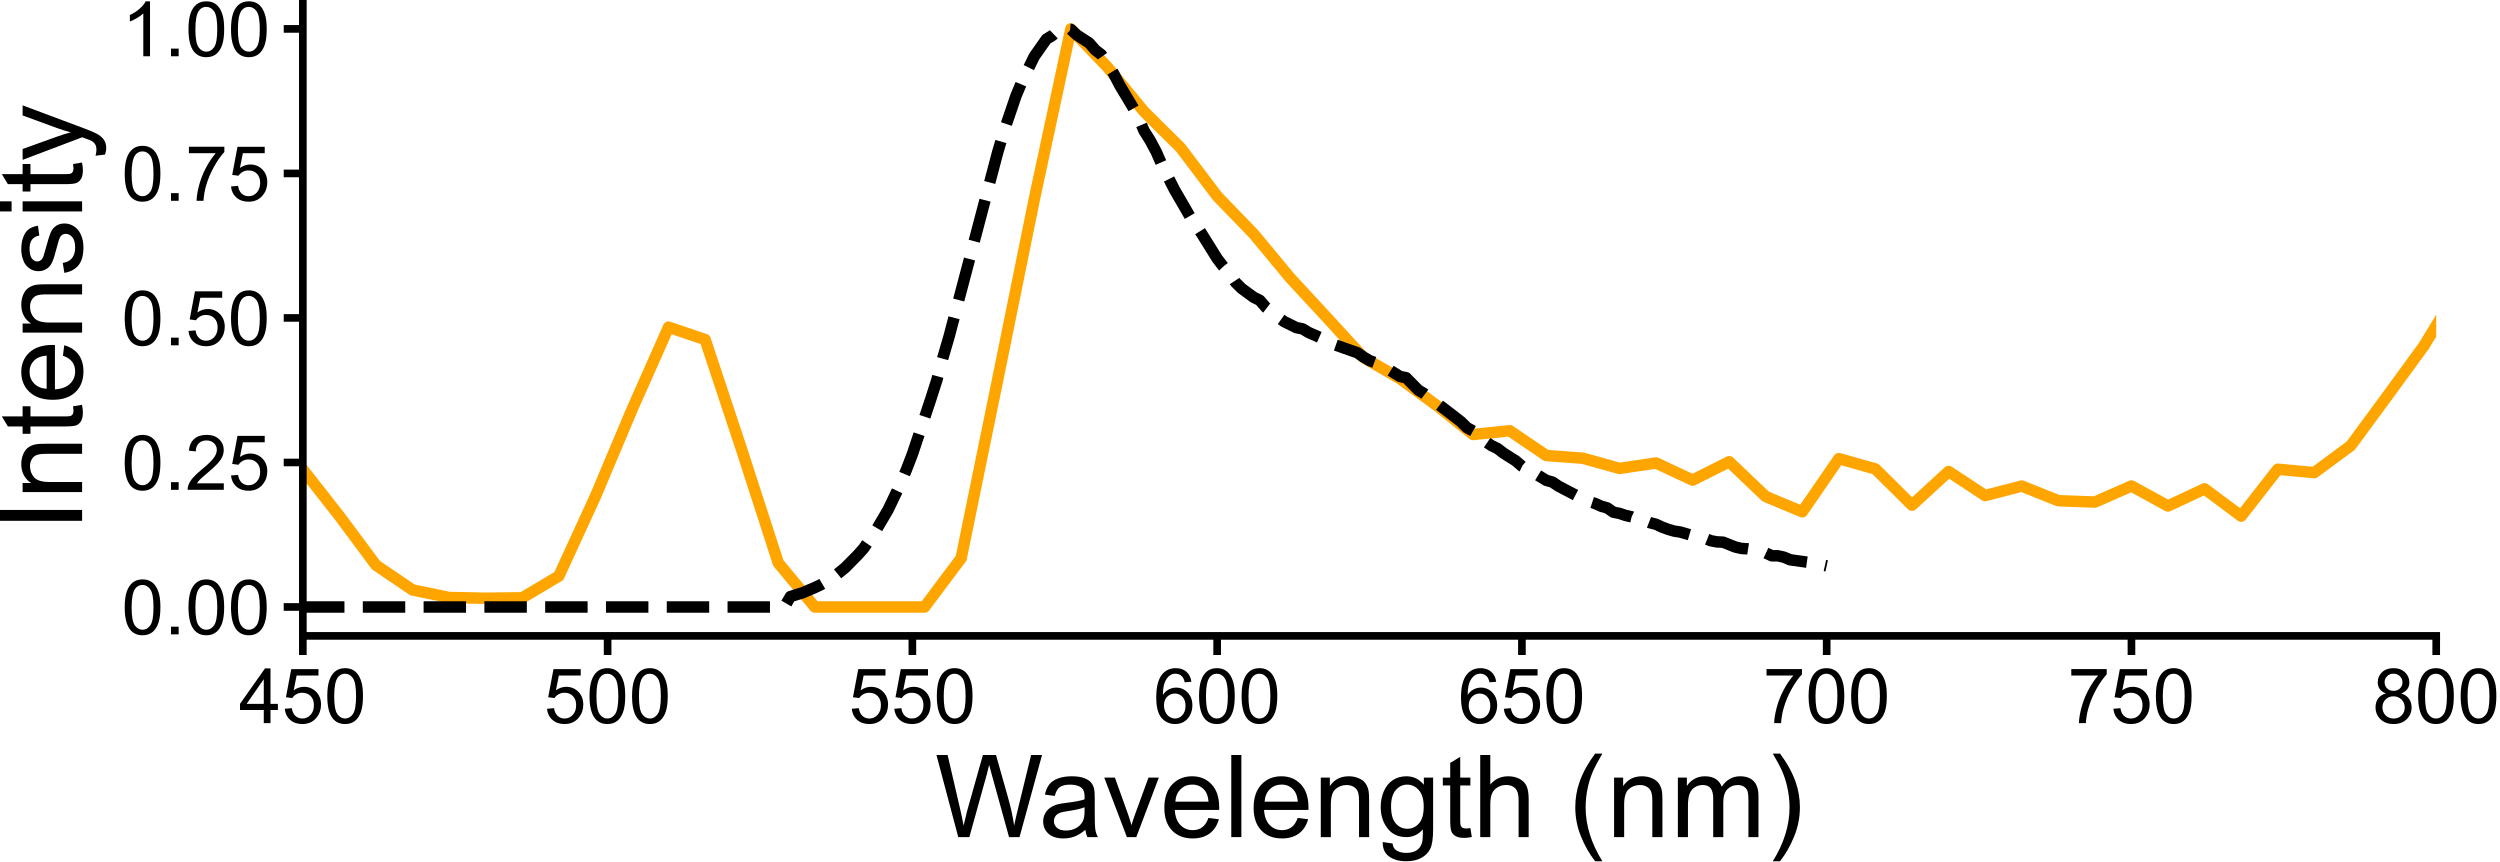
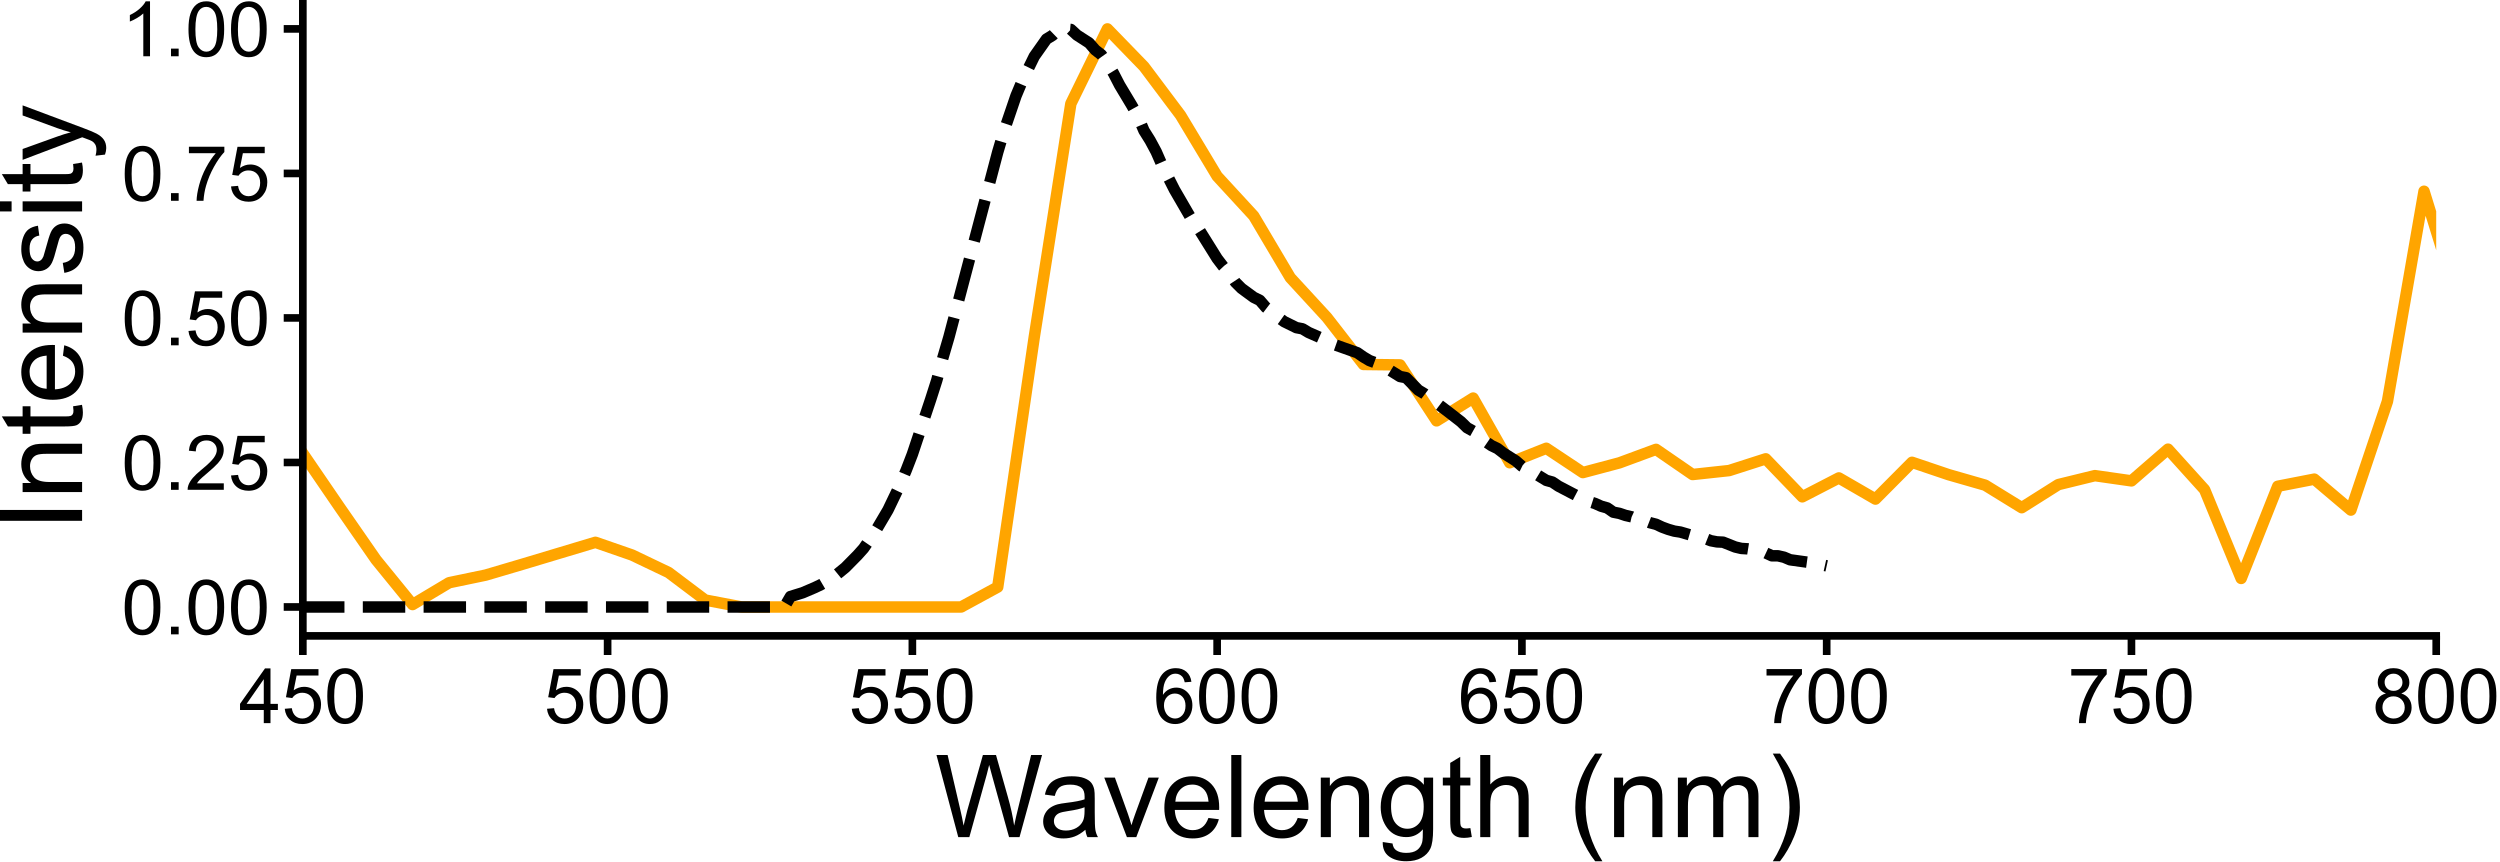
<svg xmlns="http://www.w3.org/2000/svg" xmlns:xlink="http://www.w3.org/1999/xlink" width="653.892pt" height="225.264pt" viewBox="0 0 653.892 225.264" version="1.1">
  <defs>
    <style type="text/css">*{stroke-linejoin: round; stroke-linecap: butt}</style>
  </defs>
  <g id="figure_1">
    <g id="patch_1">
      <path d="M 0 225.264  L 653.892 225.264  L 653.892 0  L 0 0  L 0 225.264  z " style="fill: none" />
    </g>
    <g id="axes_1">
      <g id="patch_2">
        <path d="M 79.209 166.32  L 637.209 166.32  L 637.209 0  L 79.209 0  L 79.209 166.32  z " style="fill: none" />
      </g>
      <g id="matplotlib.axis_1">
        <g id="xtick_1">
          <g id="line2d_1">
            <defs>
-               <path id="m740b932252" d="M 0 0  L 0 5  " style="stroke: #000000; stroke-width: 2" />
+               <path id="m510130a69c" d="M 0 0  L 0 5  " style="stroke: #000000; stroke-width: 2" />
            </defs>
            <g>
-               <use xlink:href="#m740b932252" x="79.209" y="166.32" style="stroke: #000000; stroke-width: 2" />
+               <use xlink:href="#m510130a69c" x="79.209" y="166.32" style="stroke: #000000; stroke-width: 2" />
            </g>
          </g>
          <g id="text_1">
            <g transform="translate(62.52656 189.1356) scale(0.2 -0.2)">
              <defs>
                <path id="ArialMT-34" d="M 2069 0  L 2069 1097  L 81 1097  L 81 1613  L 2172 4581  L 2631 4581  L 2631 1613  L 3250 1613  L 3250 1097  L 2631 1097  L 2631 0  L 2069 0  z M 2069 1613  L 2069 3678  L 634 1613  L 2069 1613  z " transform="scale(0.015625)" />
                <path id="ArialMT-35" d="M 266 1200  L 856 1250  Q 922 819 1161 601  Q 1400 384 1738 384  Q 2144 384 2425 690  Q 2706 997 2706 1503  Q 2706 1984 2436 2262  Q 2166 2541 1728 2541  Q 1456 2541 1237 2417  Q 1019 2294 894 2097  L 366 2166  L 809 4519  L 3088 4519  L 3088 3981  L 1259 3981  L 1013 2750  Q 1425 3038 1878 3038  Q 2478 3038 2890 2622  Q 3303 2206 3303 1553  Q 3303 931 2941 478  Q 2500 -78 1738 -78  Q 1113 -78 717 272  Q 322 622 266 1200  z " transform="scale(0.015625)" />
                <path id="ArialMT-30" d="M 266 2259  Q 266 3072 433 3567  Q 600 4063 929 4331  Q 1259 4600 1759 4600  Q 2128 4600 2406 4451  Q 2684 4303 2865 4023  Q 3047 3744 3150 3342  Q 3253 2941 3253 2259  Q 3253 1453 3087 958  Q 2922 463 2592 192  Q 2263 -78 1759 -78  Q 1097 -78 719 397  Q 266 969 266 2259  z M 844 2259  Q 844 1131 1108 757  Q 1372 384 1759 384  Q 2147 384 2411 759  Q 2675 1134 2675 2259  Q 2675 3391 2411 3762  Q 2147 4134 1753 4134  Q 1366 4134 1134 3806  Q 844 3388 844 2259  z " transform="scale(0.015625)" />
              </defs>
              <use xlink:href="#ArialMT-34" />
              <use xlink:href="#ArialMT-35" x="55.615" />
              <use xlink:href="#ArialMT-30" x="111.23" />
            </g>
          </g>
        </g>
        <g id="xtick_2">
          <g id="line2d_2">
            <g>
-               <use xlink:href="#m740b932252" x="158.924" y="166.32" style="stroke: #000000; stroke-width: 2" />
+               <use xlink:href="#m510130a69c" x="158.924" y="166.32" style="stroke: #000000; stroke-width: 2" />
            </g>
          </g>
          <g id="text_2">
            <g transform="translate(142.2408 189.1356) scale(0.2 -0.2)">
              <use xlink:href="#ArialMT-35" />
              <use xlink:href="#ArialMT-30" x="55.615" />
              <use xlink:href="#ArialMT-30" x="111.23" />
            </g>
          </g>
        </g>
        <g id="xtick_3">
          <g id="line2d_3">
            <g>
-               <use xlink:href="#m740b932252" x="238.638" y="166.32" style="stroke: #000000; stroke-width: 2" />
+               <use xlink:href="#m510130a69c" x="238.638" y="166.32" style="stroke: #000000; stroke-width: 2" />
            </g>
          </g>
          <g id="text_3">
            <g transform="translate(221.9551 189.1356) scale(0.2 -0.2)">
              <use xlink:href="#ArialMT-35" />
              <use xlink:href="#ArialMT-35" x="55.615" />
              <use xlink:href="#ArialMT-30" x="111.23" />
            </g>
          </g>
        </g>
        <g id="xtick_4">
          <g id="line2d_4">
            <g>
-               <use xlink:href="#m740b932252" x="318.352" y="166.32" style="stroke: #000000; stroke-width: 2" />
+               <use xlink:href="#m510130a69c" x="318.352" y="166.32" style="stroke: #000000; stroke-width: 2" />
            </g>
          </g>
          <g id="text_4">
            <g transform="translate(301.6694 189.1356) scale(0.2 -0.2)">
              <defs>
                <path id="ArialMT-36" d="M 3184 3459  L 2625 3416  Q 2550 3747 2413 3897  Q 2184 4138 1850 4138  Q 1581 4138 1378 3988  Q 1113 3794 959 3422  Q 806 3050 800 2363  Q 1003 2672 1297 2822  Q 1591 2972 1913 2972  Q 2475 2972 2870 2558  Q 3266 2144 3266 1488  Q 3266 1056 3080 686  Q 2894 316 2569 119  Q 2244 -78 1831 -78  Q 1128 -78 684 439  Q 241 956 241 2144  Q 241 3472 731 4075  Q 1159 4600 1884 4600  Q 2425 4600 2770 4297  Q 3116 3994 3184 3459  z M 888 1484  Q 888 1194 1011 928  Q 1134 663 1356 523  Q 1578 384 1822 384  Q 2178 384 2434 671  Q 2691 959 2691 1453  Q 2691 1928 2437 2201  Q 2184 2475 1800 2475  Q 1419 2475 1153 2201  Q 888 1928 888 1484  z " transform="scale(0.015625)" />
              </defs>
              <use xlink:href="#ArialMT-36" />
              <use xlink:href="#ArialMT-30" x="55.615" />
              <use xlink:href="#ArialMT-30" x="111.23" />
            </g>
          </g>
        </g>
        <g id="xtick_5">
          <g id="line2d_5">
            <g>
-               <use xlink:href="#m740b932252" x="398.067" y="166.32" style="stroke: #000000; stroke-width: 2" />
+               <use xlink:href="#m510130a69c" x="398.067" y="166.32" style="stroke: #000000; stroke-width: 2" />
            </g>
          </g>
          <g id="text_5">
            <g transform="translate(381.3837 189.1356) scale(0.2 -0.2)">
              <use xlink:href="#ArialMT-36" />
              <use xlink:href="#ArialMT-35" x="55.615" />
              <use xlink:href="#ArialMT-30" x="111.23" />
            </g>
          </g>
        </g>
        <g id="xtick_6">
          <g id="line2d_6">
            <g>
-               <use xlink:href="#m740b932252" x="477.781" y="166.32" style="stroke: #000000; stroke-width: 2" />
+               <use xlink:href="#m510130a69c" x="477.781" y="166.32" style="stroke: #000000; stroke-width: 2" />
            </g>
          </g>
          <g id="text_6">
            <g transform="translate(461.098 189.1356) scale(0.2 -0.2)">
              <defs>
                <path id="ArialMT-37" d="M 303 3981  L 303 4522  L 3269 4522  L 3269 4084  Q 2831 3619 2401 2847  Q 1972 2075 1738 1259  Q 1569 684 1522 0  L 944 0  Q 953 541 1156 1306  Q 1359 2072 1739 2783  Q 2119 3494 2547 3981  L 303 3981  z " transform="scale(0.015625)" />
              </defs>
              <use xlink:href="#ArialMT-37" />
              <use xlink:href="#ArialMT-30" x="55.615" />
              <use xlink:href="#ArialMT-30" x="111.23" />
            </g>
          </g>
        </g>
        <g id="xtick_7">
          <g id="line2d_7">
            <g>
-               <use xlink:href="#m740b932252" x="557.495" y="166.32" style="stroke: #000000; stroke-width: 2" />
+               <use xlink:href="#m510130a69c" x="557.495" y="166.32" style="stroke: #000000; stroke-width: 2" />
            </g>
          </g>
          <g id="text_7">
            <g transform="translate(540.8123 189.1356) scale(0.2 -0.2)">
              <use xlink:href="#ArialMT-37" />
              <use xlink:href="#ArialMT-35" x="55.615" />
              <use xlink:href="#ArialMT-30" x="111.23" />
            </g>
          </g>
        </g>
        <g id="xtick_8">
          <g id="line2d_8">
            <g>
-               <use xlink:href="#m740b932252" x="637.209" y="166.32" style="stroke: #000000; stroke-width: 2" />
+               <use xlink:href="#m510130a69c" x="637.209" y="166.32" style="stroke: #000000; stroke-width: 2" />
            </g>
          </g>
          <g id="text_8">
            <g transform="translate(620.5266 189.1356) scale(0.2 -0.2)">
              <defs>
                <path id="ArialMT-38" d="M 1131 2484  Q 781 2613 612 2850  Q 444 3088 444 3419  Q 444 3919 803 4259  Q 1163 4600 1759 4600  Q 2359 4600 2725 4251  Q 3091 3903 3091 3403  Q 3091 3084 2923 2848  Q 2756 2613 2416 2484  Q 2838 2347 3058 2040  Q 3278 1734 3278 1309  Q 3278 722 2862 322  Q 2447 -78 1769 -78  Q 1091 -78 675 323  Q 259 725 259 1325  Q 259 1772 486 2073  Q 713 2375 1131 2484  z M 1019 3438  Q 1019 3113 1228 2906  Q 1438 2700 1772 2700  Q 2097 2700 2305 2904  Q 2513 3109 2513 3406  Q 2513 3716 2298 3927  Q 2084 4138 1766 4138  Q 1444 4138 1231 3931  Q 1019 3725 1019 3438  z M 838 1322  Q 838 1081 952 856  Q 1066 631 1291 507  Q 1516 384 1775 384  Q 2178 384 2440 643  Q 2703 903 2703 1303  Q 2703 1709 2433 1975  Q 2163 2241 1756 2241  Q 1359 2241 1098 1978  Q 838 1716 838 1322  z " transform="scale(0.015625)" />
              </defs>
              <use xlink:href="#ArialMT-38" />
              <use xlink:href="#ArialMT-30" x="55.615" />
              <use xlink:href="#ArialMT-30" x="111.23" />
            </g>
          </g>
        </g>
        <g id="text_9">
          <g transform="translate(244.5727 218.9497) scale(0.3 -0.3)">
            <defs>
              <path id="ArialMT-57" d="M 1294 0  L 78 4581  L 700 4581  L 1397 1578  Q 1509 1106 1591 641  Q 1766 1375 1797 1488  L 2669 4581  L 3400 4581  L 4056 2263  Q 4303 1400 4413 641  Q 4500 1075 4641 1638  L 5359 4581  L 5969 4581  L 4713 0  L 4128 0  L 3163 3491  Q 3041 3928 3019 4028  Q 2947 3713 2884 3491  L 1913 0  L 1294 0  z " transform="scale(0.015625)" />
              <path id="ArialMT-61" d="M 2588 409  Q 2275 144 1986 34  Q 1697 -75 1366 -75  Q 819 -75 525 192  Q 231 459 231 875  Q 231 1119 342 1320  Q 453 1522 633 1644  Q 813 1766 1038 1828  Q 1203 1872 1538 1913  Q 2219 1994 2541 2106  Q 2544 2222 2544 2253  Q 2544 2597 2384 2738  Q 2169 2928 1744 2928  Q 1347 2928 1158 2789  Q 969 2650 878 2297  L 328 2372  Q 403 2725 575 2942  Q 747 3159 1072 3276  Q 1397 3394 1825 3394  Q 2250 3394 2515 3294  Q 2781 3194 2906 3042  Q 3031 2891 3081 2659  Q 3109 2516 3109 2141  L 3109 1391  Q 3109 606 3145 398  Q 3181 191 3288 0  L 2700 0  Q 2613 175 2588 409  z M 2541 1666  Q 2234 1541 1622 1453  Q 1275 1403 1131 1340  Q 988 1278 909 1158  Q 831 1038 831 891  Q 831 666 1001 516  Q 1172 366 1500 366  Q 1825 366 2078 508  Q 2331 650 2450 897  Q 2541 1088 2541 1459  L 2541 1666  z " transform="scale(0.015625)" />
              <path id="ArialMT-76" d="M 1344 0  L 81 3319  L 675 3319  L 1388 1331  Q 1503 1009 1600 663  Q 1675 925 1809 1294  L 2547 3319  L 3125 3319  L 1869 0  L 1344 0  z " transform="scale(0.015625)" />
              <path id="ArialMT-65" d="M 2694 1069  L 3275 997  Q 3138 488 2766 206  Q 2394 -75 1816 -75  Q 1088 -75 661 373  Q 234 822 234 1631  Q 234 2469 665 2931  Q 1097 3394 1784 3394  Q 2450 3394 2872 2941  Q 3294 2488 3294 1666  Q 3294 1616 3291 1516  L 816 1516  Q 847 969 1125 678  Q 1403 388 1819 388  Q 2128 388 2347 550  Q 2566 713 2694 1069  z M 847 1978  L 2700 1978  Q 2663 2397 2488 2606  Q 2219 2931 1791 2931  Q 1403 2931 1139 2672  Q 875 2413 847 1978  z " transform="scale(0.015625)" />
              <path id="ArialMT-6c" d="M 409 0  L 409 4581  L 972 4581  L 972 0  L 409 0  z " transform="scale(0.015625)" />
              <path id="ArialMT-6e" d="M 422 0  L 422 3319  L 928 3319  L 928 2847  Q 1294 3394 1984 3394  Q 2284 3394 2536 3286  Q 2788 3178 2913 3003  Q 3038 2828 3088 2588  Q 3119 2431 3119 2041  L 3119 0  L 2556 0  L 2556 2019  Q 2556 2363 2490 2533  Q 2425 2703 2258 2804  Q 2091 2906 1866 2906  Q 1506 2906 1245 2678  Q 984 2450 984 1813  L 984 0  L 422 0  z " transform="scale(0.015625)" />
              <path id="ArialMT-67" d="M 319 -275  L 866 -356  Q 900 -609 1056 -725  Q 1266 -881 1628 -881  Q 2019 -881 2231 -725  Q 2444 -569 2519 -288  Q 2563 -116 2559 434  Q 2191 0 1641 0  Q 956 0 581 494  Q 206 988 206 1678  Q 206 2153 378 2554  Q 550 2956 876 3175  Q 1203 3394 1644 3394  Q 2231 3394 2613 2919  L 2613 3319  L 3131 3319  L 3131 450  Q 3131 -325 2973 -648  Q 2816 -972 2473 -1159  Q 2131 -1347 1631 -1347  Q 1038 -1347 672 -1080  Q 306 -813 319 -275  z M 784 1719  Q 784 1066 1043 766  Q 1303 466 1694 466  Q 2081 466 2343 764  Q 2606 1063 2606 1700  Q 2606 2309 2336 2618  Q 2066 2928 1684 2928  Q 1309 2928 1046 2623  Q 784 2319 784 1719  z " transform="scale(0.015625)" />
              <path id="ArialMT-74" d="M 1650 503  L 1731 6  Q 1494 -44 1306 -44  Q 1000 -44 831 53  Q 663 150 594 308  Q 525 466 525 972  L 525 2881  L 113 2881  L 113 3319  L 525 3319  L 525 4141  L 1084 4478  L 1084 3319  L 1650 3319  L 1650 2881  L 1084 2881  L 1084 941  Q 1084 700 1114 631  Q 1144 563 1211 522  Q 1278 481 1403 481  Q 1497 481 1650 503  z " transform="scale(0.015625)" />
              <path id="ArialMT-68" d="M 422 0  L 422 4581  L 984 4581  L 984 2938  Q 1378 3394 1978 3394  Q 2347 3394 2619 3248  Q 2891 3103 3008 2847  Q 3125 2591 3125 2103  L 3125 0  L 2563 0  L 2563 2103  Q 2563 2525 2380 2717  Q 2197 2909 1863 2909  Q 1613 2909 1392 2779  Q 1172 2650 1078 2428  Q 984 2206 984 1816  L 984 0  L 422 0  z " transform="scale(0.015625)" />
              <path id="ArialMT-20" transform="scale(0.015625)" />
              <path id="ArialMT-28" d="M 1497 -1347  Q 1031 -759 709 28  Q 388 816 388 1659  Q 388 2403 628 3084  Q 909 3875 1497 4659  L 1900 4659  Q 1522 4009 1400 3731  Q 1209 3300 1100 2831  Q 966 2247 966 1656  Q 966 153 1900 -1347  L 1497 -1347  z " transform="scale(0.015625)" />
              <path id="ArialMT-6d" d="M 422 0  L 422 3319  L 925 3319  L 925 2853  Q 1081 3097 1340 3245  Q 1600 3394 1931 3394  Q 2300 3394 2536 3241  Q 2772 3088 2869 2813  Q 3263 3394 3894 3394  Q 4388 3394 4653 3120  Q 4919 2847 4919 2278  L 4919 0  L 4359 0  L 4359 2091  Q 4359 2428 4304 2576  Q 4250 2725 4106 2815  Q 3963 2906 3769 2906  Q 3419 2906 3187 2673  Q 2956 2441 2956 1928  L 2956 0  L 2394 0  L 2394 2156  Q 2394 2531 2256 2718  Q 2119 2906 1806 2906  Q 1569 2906 1367 2781  Q 1166 2656 1075 2415  Q 984 2175 984 1722  L 984 0  L 422 0  z " transform="scale(0.015625)" />
              <path id="ArialMT-29" d="M 791 -1347  L 388 -1347  Q 1322 153 1322 1656  Q 1322 2244 1188 2822  Q 1081 3291 891 3722  Q 769 4003 388 4659  L 791 4659  Q 1378 3875 1659 3084  Q 1900 2403 1900 1659  Q 1900 816 1576 28  Q 1253 -759 791 -1347  z " transform="scale(0.015625)" />
            </defs>
            <use xlink:href="#ArialMT-57" />
            <use xlink:href="#ArialMT-61" x="90.635" />
            <use xlink:href="#ArialMT-76" x="146.25" />
            <use xlink:href="#ArialMT-65" x="196.25" />
            <use xlink:href="#ArialMT-6c" x="251.865" />
            <use xlink:href="#ArialMT-65" x="274.082" />
            <use xlink:href="#ArialMT-6e" x="329.697" />
            <use xlink:href="#ArialMT-67" x="385.312" />
            <use xlink:href="#ArialMT-74" x="440.928" />
            <use xlink:href="#ArialMT-68" x="468.711" />
            <use xlink:href="#ArialMT-20" x="524.326" />
            <use xlink:href="#ArialMT-28" x="552.109" />
            <use xlink:href="#ArialMT-6e" x="585.41" />
            <use xlink:href="#ArialMT-6d" x="641.025" />
            <use xlink:href="#ArialMT-29" x="724.326" />
          </g>
        </g>
      </g>
      <g id="matplotlib.axis_2">
        <g id="ytick_1">
          <g id="line2d_9">
            <defs>
-               <path id="m4d156a80eb" d="M 0 0  L -5 0  " style="stroke: #000000; stroke-width: 2" />
+               <path id="md729d7e9bd" d="M 0 0  L -5 0  " style="stroke: #000000; stroke-width: 2" />
            </defs>
            <g>
-               <use xlink:href="#m4d156a80eb" x="79.209" y="158.76" style="stroke: #000000; stroke-width: 2" />
+               <use xlink:href="#md729d7e9bd" x="79.209" y="158.76" style="stroke: #000000; stroke-width: 2" />
            </g>
          </g>
          <g id="text_10">
            <g transform="translate(31.7875 165.9178) scale(0.2 -0.2)">
              <defs>
                <path id="ArialMT-2e" d="M 581 0  L 581 641  L 1222 641  L 1222 0  L 581 0  z " transform="scale(0.015625)" />
              </defs>
              <use xlink:href="#ArialMT-30" />
              <use xlink:href="#ArialMT-2e" x="55.615" />
              <use xlink:href="#ArialMT-30" x="83.398" />
              <use xlink:href="#ArialMT-30" x="139.014" />
            </g>
          </g>
        </g>
        <g id="ytick_2">
          <g id="line2d_10">
            <g>
-               <use xlink:href="#m4d156a80eb" x="79.209" y="120.96" style="stroke: #000000; stroke-width: 2" />
+               <use xlink:href="#md729d7e9bd" x="79.209" y="120.96" style="stroke: #000000; stroke-width: 2" />
            </g>
          </g>
          <g id="text_11">
            <g transform="translate(31.7875 128.1178) scale(0.2 -0.2)">
              <defs>
                <path id="ArialMT-32" d="M 3222 541  L 3222 0  L 194 0  Q 188 203 259 391  Q 375 700 629 1000  Q 884 1300 1366 1694  Q 2113 2306 2375 2664  Q 2638 3022 2638 3341  Q 2638 3675 2398 3904  Q 2159 4134 1775 4134  Q 1369 4134 1125 3890  Q 881 3647 878 3216  L 300 3275  Q 359 3922 746 4261  Q 1134 4600 1788 4600  Q 2447 4600 2831 4234  Q 3216 3869 3216 3328  Q 3216 3053 3103 2787  Q 2991 2522 2730 2228  Q 2469 1934 1863 1422  Q 1356 997 1212 845  Q 1069 694 975 541  L 3222 541  z " transform="scale(0.015625)" />
              </defs>
              <use xlink:href="#ArialMT-30" />
              <use xlink:href="#ArialMT-2e" x="55.615" />
              <use xlink:href="#ArialMT-32" x="83.398" />
              <use xlink:href="#ArialMT-35" x="139.014" />
            </g>
          </g>
        </g>
        <g id="ytick_3">
          <g id="line2d_11">
            <g>
-               <use xlink:href="#m4d156a80eb" x="79.209" y="83.16" style="stroke: #000000; stroke-width: 2" />
+               <use xlink:href="#md729d7e9bd" x="79.209" y="83.16" style="stroke: #000000; stroke-width: 2" />
            </g>
          </g>
          <g id="text_12">
            <g transform="translate(31.7875 90.31781) scale(0.2 -0.2)">
              <use xlink:href="#ArialMT-30" />
              <use xlink:href="#ArialMT-2e" x="55.615" />
              <use xlink:href="#ArialMT-35" x="83.398" />
              <use xlink:href="#ArialMT-30" x="139.014" />
            </g>
          </g>
        </g>
        <g id="ytick_4">
          <g id="line2d_12">
            <g>
-               <use xlink:href="#m4d156a80eb" x="79.209" y="45.36" style="stroke: #000000; stroke-width: 2" />
+               <use xlink:href="#md729d7e9bd" x="79.209" y="45.36" style="stroke: #000000; stroke-width: 2" />
            </g>
          </g>
          <g id="text_13">
            <g transform="translate(31.7875 52.51781) scale(0.2 -0.2)">
              <use xlink:href="#ArialMT-30" />
              <use xlink:href="#ArialMT-2e" x="55.615" />
              <use xlink:href="#ArialMT-37" x="83.398" />
              <use xlink:href="#ArialMT-35" x="139.014" />
            </g>
          </g>
        </g>
        <g id="ytick_5">
          <g id="line2d_13">
            <g>
-               <use xlink:href="#m4d156a80eb" x="79.209" y="7.56" style="stroke: #000000; stroke-width: 2" />
+               <use xlink:href="#md729d7e9bd" x="79.209" y="7.56" style="stroke: #000000; stroke-width: 2" />
            </g>
          </g>
          <g id="text_14">
            <g transform="translate(31.7875 14.71781) scale(0.2 -0.2)">
              <defs>
                <path id="ArialMT-31" d="M 2384 0  L 1822 0  L 1822 3584  Q 1619 3391 1289 3197  Q 959 3003 697 2906  L 697 3450  Q 1169 3672 1522 3987  Q 1875 4303 2022 4600  L 2384 4600  L 2384 0  z " transform="scale(0.015625)" />
              </defs>
              <use xlink:href="#ArialMT-31" />
              <use xlink:href="#ArialMT-2e" x="55.615" />
              <use xlink:href="#ArialMT-30" x="83.398" />
              <use xlink:href="#ArialMT-30" x="139.014" />
            </g>
          </g>
        </g>
        <g id="text_15">
          <g transform="translate(21.47344 139.0186) rotate(-90) scale(0.3 -0.3)">
            <defs>
              <path id="ArialMT-49" d="M 597 0  L 597 4581  L 1203 4581  L 1203 0  L 597 0  z " transform="scale(0.015625)" />
              <path id="ArialMT-73" d="M 197 991  L 753 1078  Q 800 744 1014 566  Q 1228 388 1613 388  Q 2000 388 2187 545  Q 2375 703 2375 916  Q 2375 1106 2209 1216  Q 2094 1291 1634 1406  Q 1016 1563 777 1677  Q 538 1791 414 1992  Q 291 2194 291 2438  Q 291 2659 392 2848  Q 494 3038 669 3163  Q 800 3259 1026 3326  Q 1253 3394 1513 3394  Q 1903 3394 2198 3281  Q 2494 3169 2634 2976  Q 2775 2784 2828 2463  L 2278 2388  Q 2241 2644 2061 2787  Q 1881 2931 1553 2931  Q 1166 2931 1000 2803  Q 834 2675 834 2503  Q 834 2394 903 2306  Q 972 2216 1119 2156  Q 1203 2125 1616 2013  Q 2213 1853 2448 1751  Q 2684 1650 2818 1456  Q 2953 1263 2953 975  Q 2953 694 2789 445  Q 2625 197 2315 61  Q 2006 -75 1616 -75  Q 969 -75 630 194  Q 291 463 197 991  z " transform="scale(0.015625)" />
              <path id="ArialMT-69" d="M 425 3934  L 425 4581  L 988 4581  L 988 3934  L 425 3934  z M 425 0  L 425 3319  L 988 3319  L 988 0  L 425 0  z " transform="scale(0.015625)" />
              <path id="ArialMT-79" d="M 397 -1278  L 334 -750  Q 519 -800 656 -800  Q 844 -800 956 -737  Q 1069 -675 1141 -563  Q 1194 -478 1313 -144  Q 1328 -97 1363 -6  L 103 3319  L 709 3319  L 1400 1397  Q 1534 1031 1641 628  Q 1738 1016 1872 1384  L 2581 3319  L 3144 3319  L 1881 -56  Q 1678 -603 1566 -809  Q 1416 -1088 1222 -1217  Q 1028 -1347 759 -1347  Q 597 -1347 397 -1278  z " transform="scale(0.015625)" />
            </defs>
            <use xlink:href="#ArialMT-49" />
            <use xlink:href="#ArialMT-6e" x="27.783" />
            <use xlink:href="#ArialMT-74" x="83.398" />
            <use xlink:href="#ArialMT-65" x="111.182" />
            <use xlink:href="#ArialMT-6e" x="166.797" />
            <use xlink:href="#ArialMT-73" x="222.412" />
            <use xlink:href="#ArialMT-69" x="272.412" />
            <use xlink:href="#ArialMT-74" x="294.629" />
            <use xlink:href="#ArialMT-79" x="322.412" />
          </g>
        </g>
      </g>
      <g id="line2d_14">
-         <path d="M 79.209 122.786  L 88.775 134.971  L 98.341 147.828  L 107.907 154.308  L 117.472 156.276  L 127.038 156.473  L 136.604 156.363  L 146.169 150.674  L 155.735 129.831  L 165.301 107.133  L 174.867 85.574  L 184.432 88.817  L 193.998 117.652  L 203.564 147.243  L 213.129 158.76  L 222.695 158.76  L 232.261 158.76  L 241.827 158.76  L 251.392 146.002  L 260.958 99.27  L 270.524 52.151  L 280.089 7.56  L 289.655 17.552  L 299.221 29.164  L 308.787 38.65  L 318.352 51.292  L 327.918 61.193  L 337.484 72.717  L 347.049 83.055  L 356.615 93.507  L 366.181 99.035  L 375.747 106.021  L 385.312 113.649  L 394.878 112.66  L 404.444 119.145  L 414.009 119.853  L 423.575 122.52  L 433.141 121.098  L 442.707 125.576  L 452.272 120.768  L 461.838 129.871  L 471.404 133.859  L 480.969 119.96  L 490.535 122.657  L 500.101 132.128  L 509.667 123.326  L 519.232 129.616  L 528.798 127.132  L 538.364 130.965  L 547.929 131.318  L 557.495 127.119  L 567.061 132.343  L 576.627 127.854  L 586.192 134.999  L 595.758 122.732  L 605.324 123.616  L 614.889 116.537  L 624.455 103.529  L 634.021 90.41  L 643.587 74.71  " clip-path="url(#pe8dfc95894)" style="fill: none; stroke: #ffa500; stroke-width: 3; stroke-linecap: square" />
+         <path d="M 79.209 118.596  L 88.775 132.588  L 98.341 146.383  L 107.907 158.124  L 117.472 152.412  L 127.038 150.419  L 136.604 147.594  L 146.169 144.721  L 155.735 141.848  L 165.301 145.164  L 174.867 149.734  L 184.432 156.939  L 193.998 158.76  L 203.564 158.76  L 213.129 158.76  L 222.695 158.76  L 232.261 158.76  L 241.827 158.76  L 251.392 158.76  L 260.958 153.552  L 270.524 88.113  L 280.089 27.111  L 289.655 7.56  L 299.221 17.419  L 308.787 30.162  L 318.352 46.088  L 327.918 56.479  L 337.484 72.622  L 347.049 83.014  L 356.615 95.327  L 366.181 95.444  L 375.747 110.078  L 385.312 104.119  L 394.878 121.037  L 404.444 117.248  L 414.009 123.606  L 423.575 121.06  L 433.141 117.531  L 442.707 124.113  L 452.272 123.08  L 461.838 120.009  L 471.404 129.947  L 480.969 125.005  L 490.535 130.538  L 500.101 120.917  L 509.667 124.152  L 519.232 126.9  L 528.798 132.789  L 538.364 126.751  L 547.929 124.408  L 557.495 125.777  L 567.061 117.479  L 576.627 128.071  L 586.192 151.292  L 595.758 127.188  L 605.324 125.323  L 614.889 133.411  L 624.455 104.977  L 634.021 50.025  L 643.587 81.056  " clip-path="url(#pf48c0e9ee5)" style="fill: none; stroke: #ffa500; stroke-width: 3; stroke-linecap: square" />
      </g>
      <g id="line2d_15">
-         <path d="M -0.505 158.76  L 205.158 158.76  L 206.752 156.025  L 209.941 155.042  L 213.129 153.679  L 214.724 152.914  L 217.912 151.043  L 221.101 148.446  L 224.289 145.215  L 225.884 143.432  L 229.072 138.798  L 232.261 133.378  L 235.449 126.729  L 237.044 122.931  L 238.638 118.805  L 243.421 104.474  L 245.015 99.487  L 246.609 93.595  L 248.204 88.152  L 260.958 39.809  L 262.552 34.436  L 265.741 25.072  L 267.335 21.269  L 270.524 14.746  L 273.712 10.224  L 275.307 9.251  L 276.901 7.702  L 278.495 7.56  L 280.089 7.704  L 281.684 9.174  L 284.872 11.232  L 286.467 13.063  L 288.061 14.302  L 289.655 16.559  L 291.249 19.182  L 292.844 22.263  L 296.032 27.58  L 297.627 30.445  L 299.221 34.18  L 300.815 36.723  L 302.409 39.687  L 304.004 43.331  L 307.192 49.626  L 311.975 57.874  L 313.569 59.948  L 318.352 67.622  L 319.947 69.708  L 321.541 71.422  L 323.135 73.835  L 324.729 75.429  L 327.918 77.77  L 329.512 78.553  L 331.107 80.41  L 332.701 81.628  L 334.295 82.989  L 335.889 84.128  L 339.078 85.7  L 340.672 86.004  L 342.267 86.96  L 347.049 89.073  L 348.644 90.002  L 351.832 91.134  L 355.021 92.262  L 356.615 93.374  L 358.209 94.316  L 361.398 95.498  L 366.181 98.479  L 367.775 98.787  L 370.964 102.031  L 372.558 102.991  L 378.935 107.829  L 382.124 110.305  L 383.718 111.867  L 385.312 112.757  L 386.907 114.364  L 390.095 116.547  L 391.689 117.318  L 393.284 118.54  L 396.472 120.555  L 398.067 121.937  L 399.661 122.724  L 404.444 125.644  L 406.038 126.087  L 407.632 127.16  L 412.415 129.662  L 414.009 130.244  L 415.604 131.176  L 417.198 131.69  L 418.792 132.404  L 420.387 132.855  L 421.981 133.966  L 423.575 134.278  L 425.169 134.815  L 426.764 135.179  L 428.358 135.909  L 429.952 136.094  L 431.547 136.716  L 433.141 137.126  L 434.735 137.872  L 436.329 138.459  L 437.924 138.92  L 439.518 139.167  L 442.707 140.102  L 444.301 140.379  L 445.895 140.807  L 447.489 141.435  L 449.084 141.733  L 450.678 141.809  L 453.867 143.075  L 455.461 143.448  L 457.055 143.548  L 460.244 144.052  L 461.838 144.622  L 463.432 145.367  L 465.027 145.374  L 466.621 145.739  L 468.215 146.416  L 474.592 147.307  L 477.781 148.008  L 477.781 148.008  " clip-path="url(#pe8dfc95894)" style="fill: none; stroke-dasharray: 11.1,4.8; stroke-dashoffset: 0; stroke: #000000; stroke-width: 3" />
+         <path d="M -0.505 158.76  L 205.158 158.76  L 206.752 156.025  L 209.941 155.042  L 213.129 153.679  L 214.724 152.914  L 217.912 151.043  L 221.101 148.446  L 224.289 145.215  L 225.884 143.432  L 229.072 138.798  L 232.261 133.378  L 235.449 126.729  L 237.044 122.931  L 238.638 118.805  L 243.421 104.474  L 245.015 99.487  L 246.609 93.595  L 248.204 88.152  L 260.958 39.809  L 262.552 34.436  L 265.741 25.072  L 267.335 21.269  L 270.524 14.746  L 273.712 10.224  L 275.307 9.251  L 276.901 7.702  L 278.495 7.56  L 280.089 7.704  L 281.684 9.174  L 284.872 11.232  L 286.467 13.063  L 288.061 14.302  L 289.655 16.559  L 291.249 19.182  L 292.844 22.263  L 296.032 27.58  L 297.627 30.445  L 299.221 34.18  L 300.815 36.723  L 302.409 39.687  L 304.004 43.331  L 307.192 49.626  L 311.975 57.874  L 313.569 59.948  L 318.352 67.622  L 319.947 69.708  L 321.541 71.422  L 323.135 73.835  L 324.729 75.429  L 327.918 77.77  L 329.512 78.553  L 331.107 80.41  L 332.701 81.628  L 334.295 82.989  L 335.889 84.128  L 339.078 85.7  L 340.672 86.004  L 342.267 86.96  L 347.049 89.073  L 348.644 90.002  L 351.832 91.134  L 355.021 92.262  L 356.615 93.374  L 358.209 94.316  L 361.398 95.498  L 366.181 98.479  L 367.775 98.787  L 370.964 102.031  L 372.558 102.991  L 378.935 107.829  L 382.124 110.305  L 383.718 111.867  L 385.312 112.757  L 386.907 114.364  L 390.095 116.547  L 391.689 117.318  L 393.284 118.54  L 396.472 120.555  L 398.067 121.937  L 399.661 122.724  L 404.444 125.644  L 406.038 126.087  L 407.632 127.16  L 412.415 129.662  L 414.009 130.244  L 415.604 131.176  L 417.198 131.69  L 418.792 132.404  L 420.387 132.855  L 421.981 133.966  L 423.575 134.278  L 425.169 134.815  L 426.764 135.179  L 428.358 135.909  L 429.952 136.094  L 431.547 136.716  L 433.141 137.126  L 434.735 137.872  L 436.329 138.459  L 437.924 138.92  L 439.518 139.167  L 442.707 140.102  L 444.301 140.379  L 445.895 140.807  L 447.489 141.435  L 449.084 141.733  L 450.678 141.809  L 453.867 143.075  L 455.461 143.448  L 457.055 143.548  L 460.244 144.052  L 461.838 144.622  L 463.432 145.367  L 465.027 145.374  L 466.621 145.739  L 468.215 146.416  L 474.592 147.307  L 477.781 148.008  L 477.781 148.008  " clip-path="url(#pf48c0e9ee5)" style="fill: none; stroke-dasharray: 11.1,4.8; stroke-dashoffset: 0; stroke: #000000; stroke-width: 3" />
      </g>
      <g id="patch_3">
        <path d="M 79.209 166.32  L 79.209 0  " style="fill: none; stroke: #000000; stroke-width: 2; stroke-linejoin: miter; stroke-linecap: square" />
      </g>
      <g id="patch_4">
        <path d="M 79.209 166.32  L 637.209 166.32  " style="fill: none; stroke: #000000; stroke-width: 2; stroke-linejoin: miter; stroke-linecap: square" />
      </g>
    </g>
  </g>
  <defs>
-     <clipPath id="pe8dfc95894">
+     <clipPath id="pf48c0e9ee5">
      <rect x="79.209" y="0" width="558" height="166.32" />
    </clipPath>
  </defs>
</svg>
